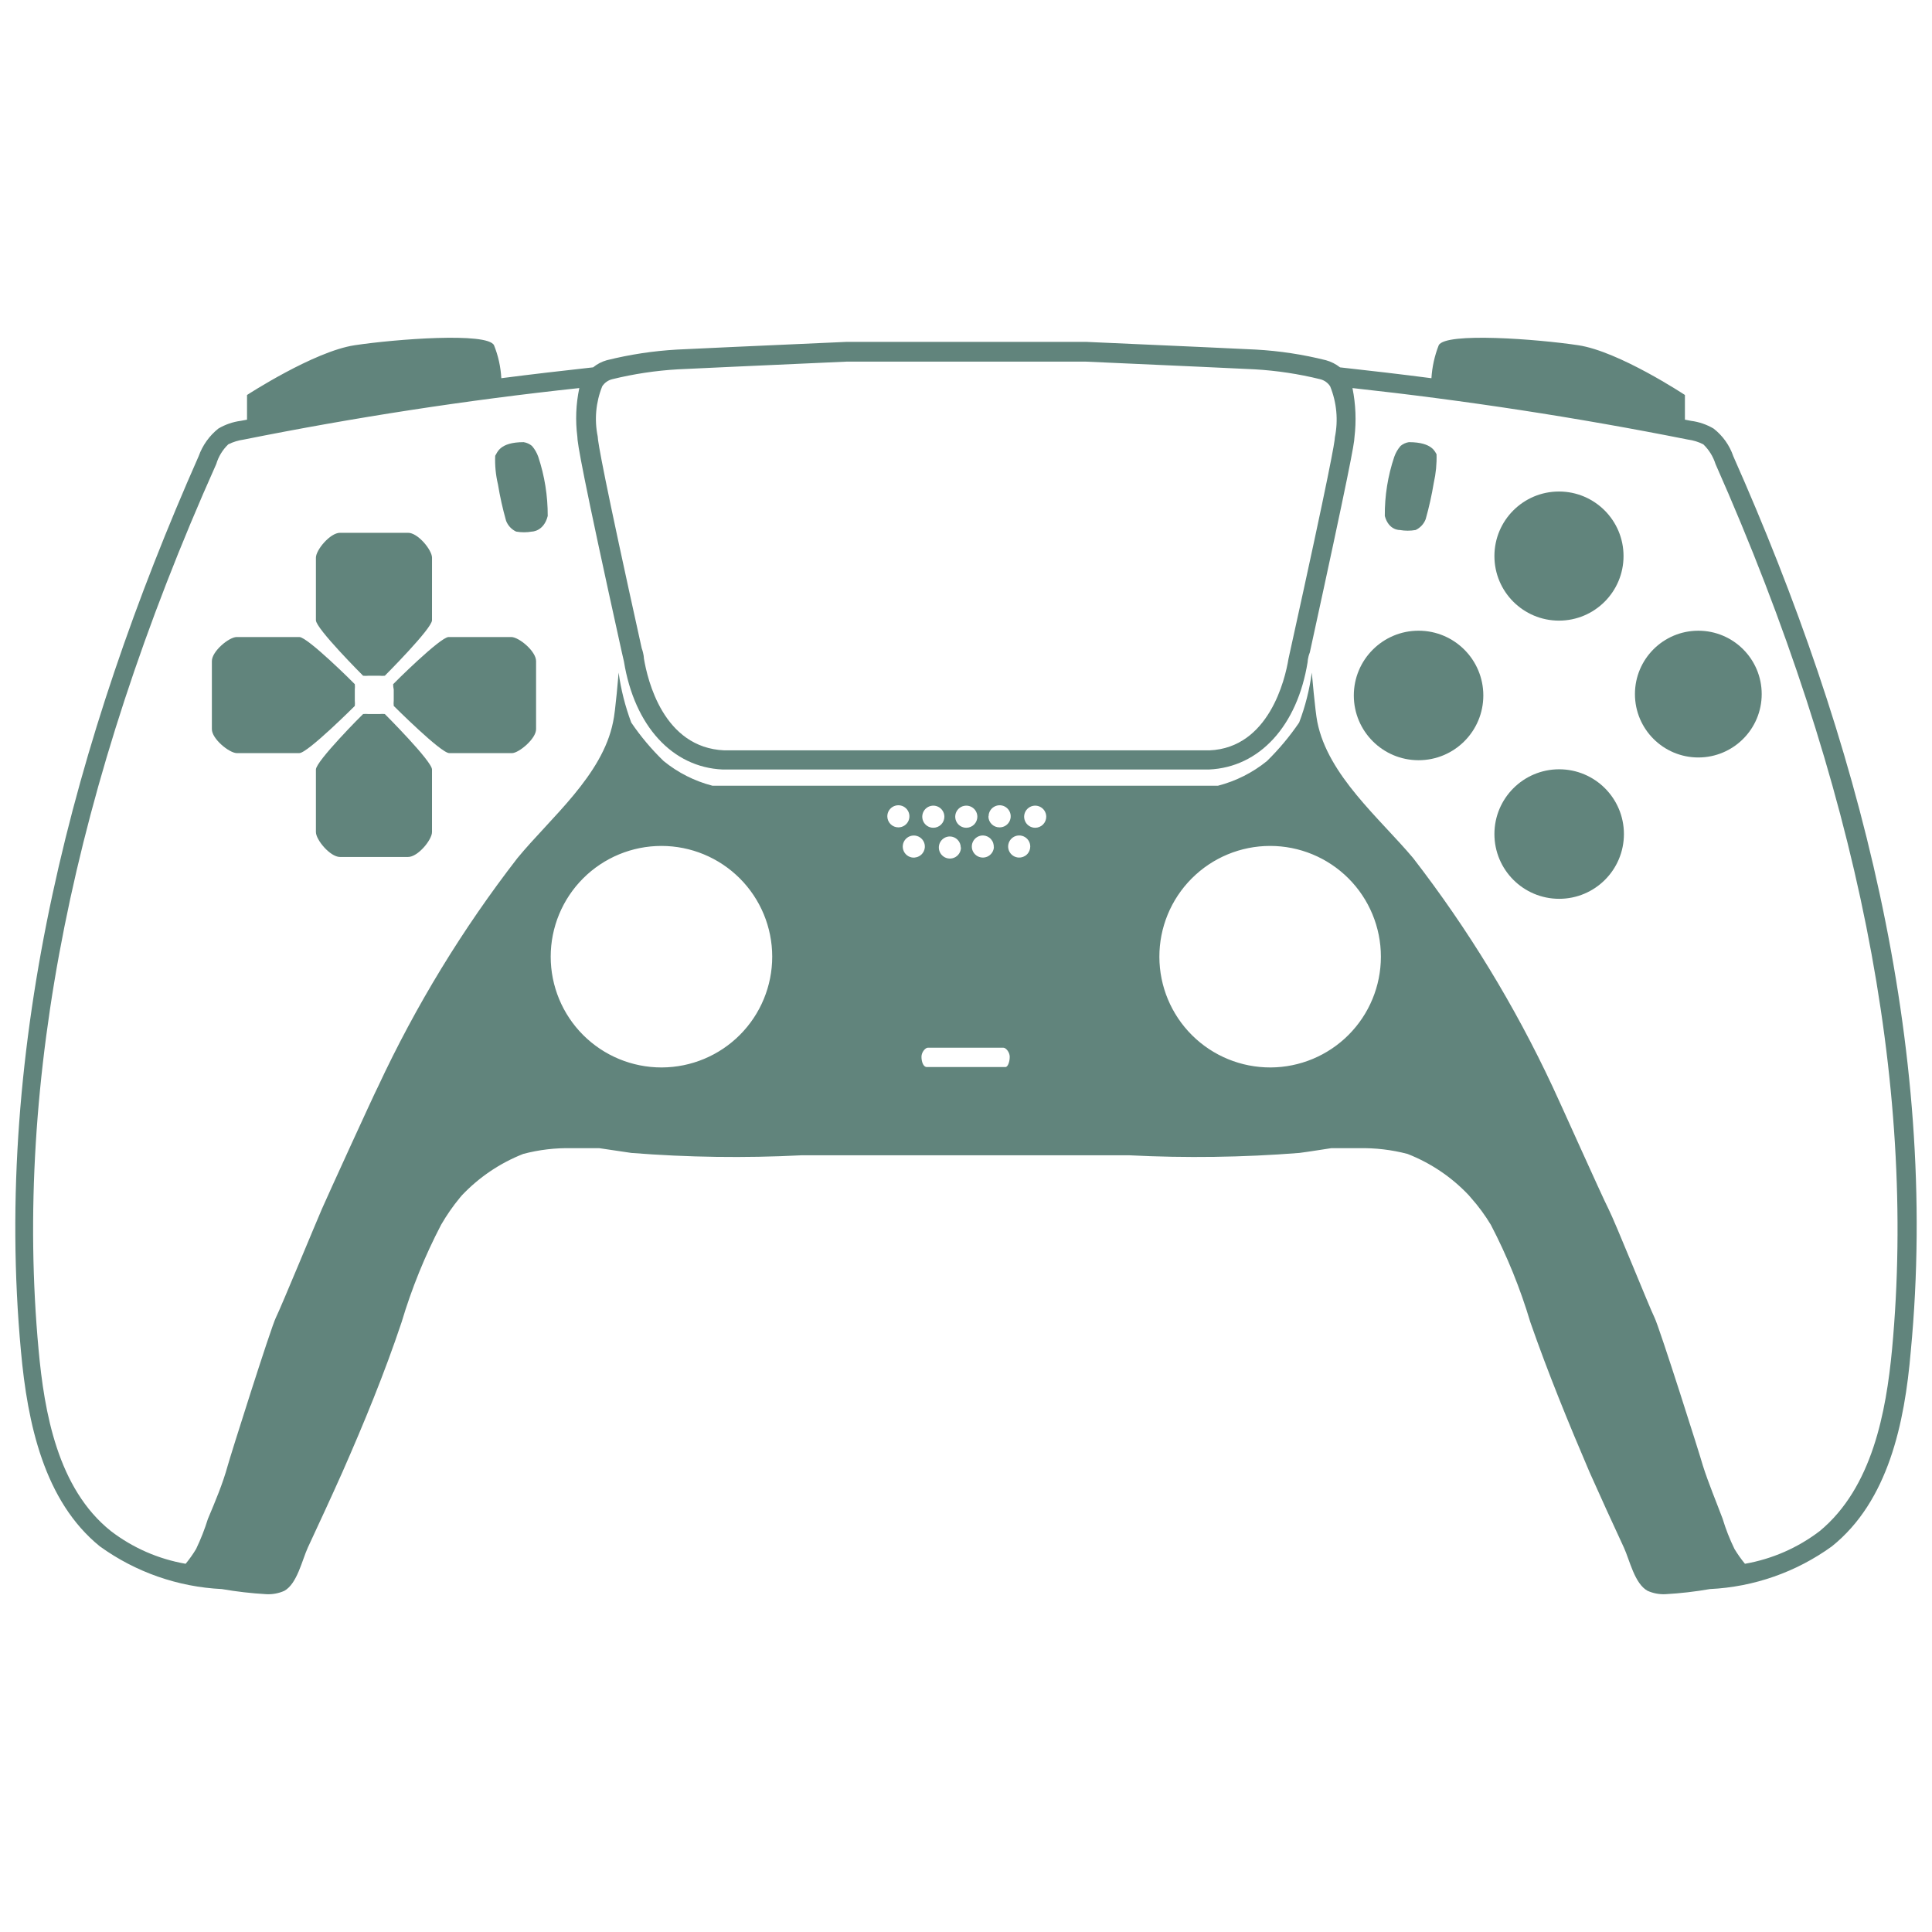
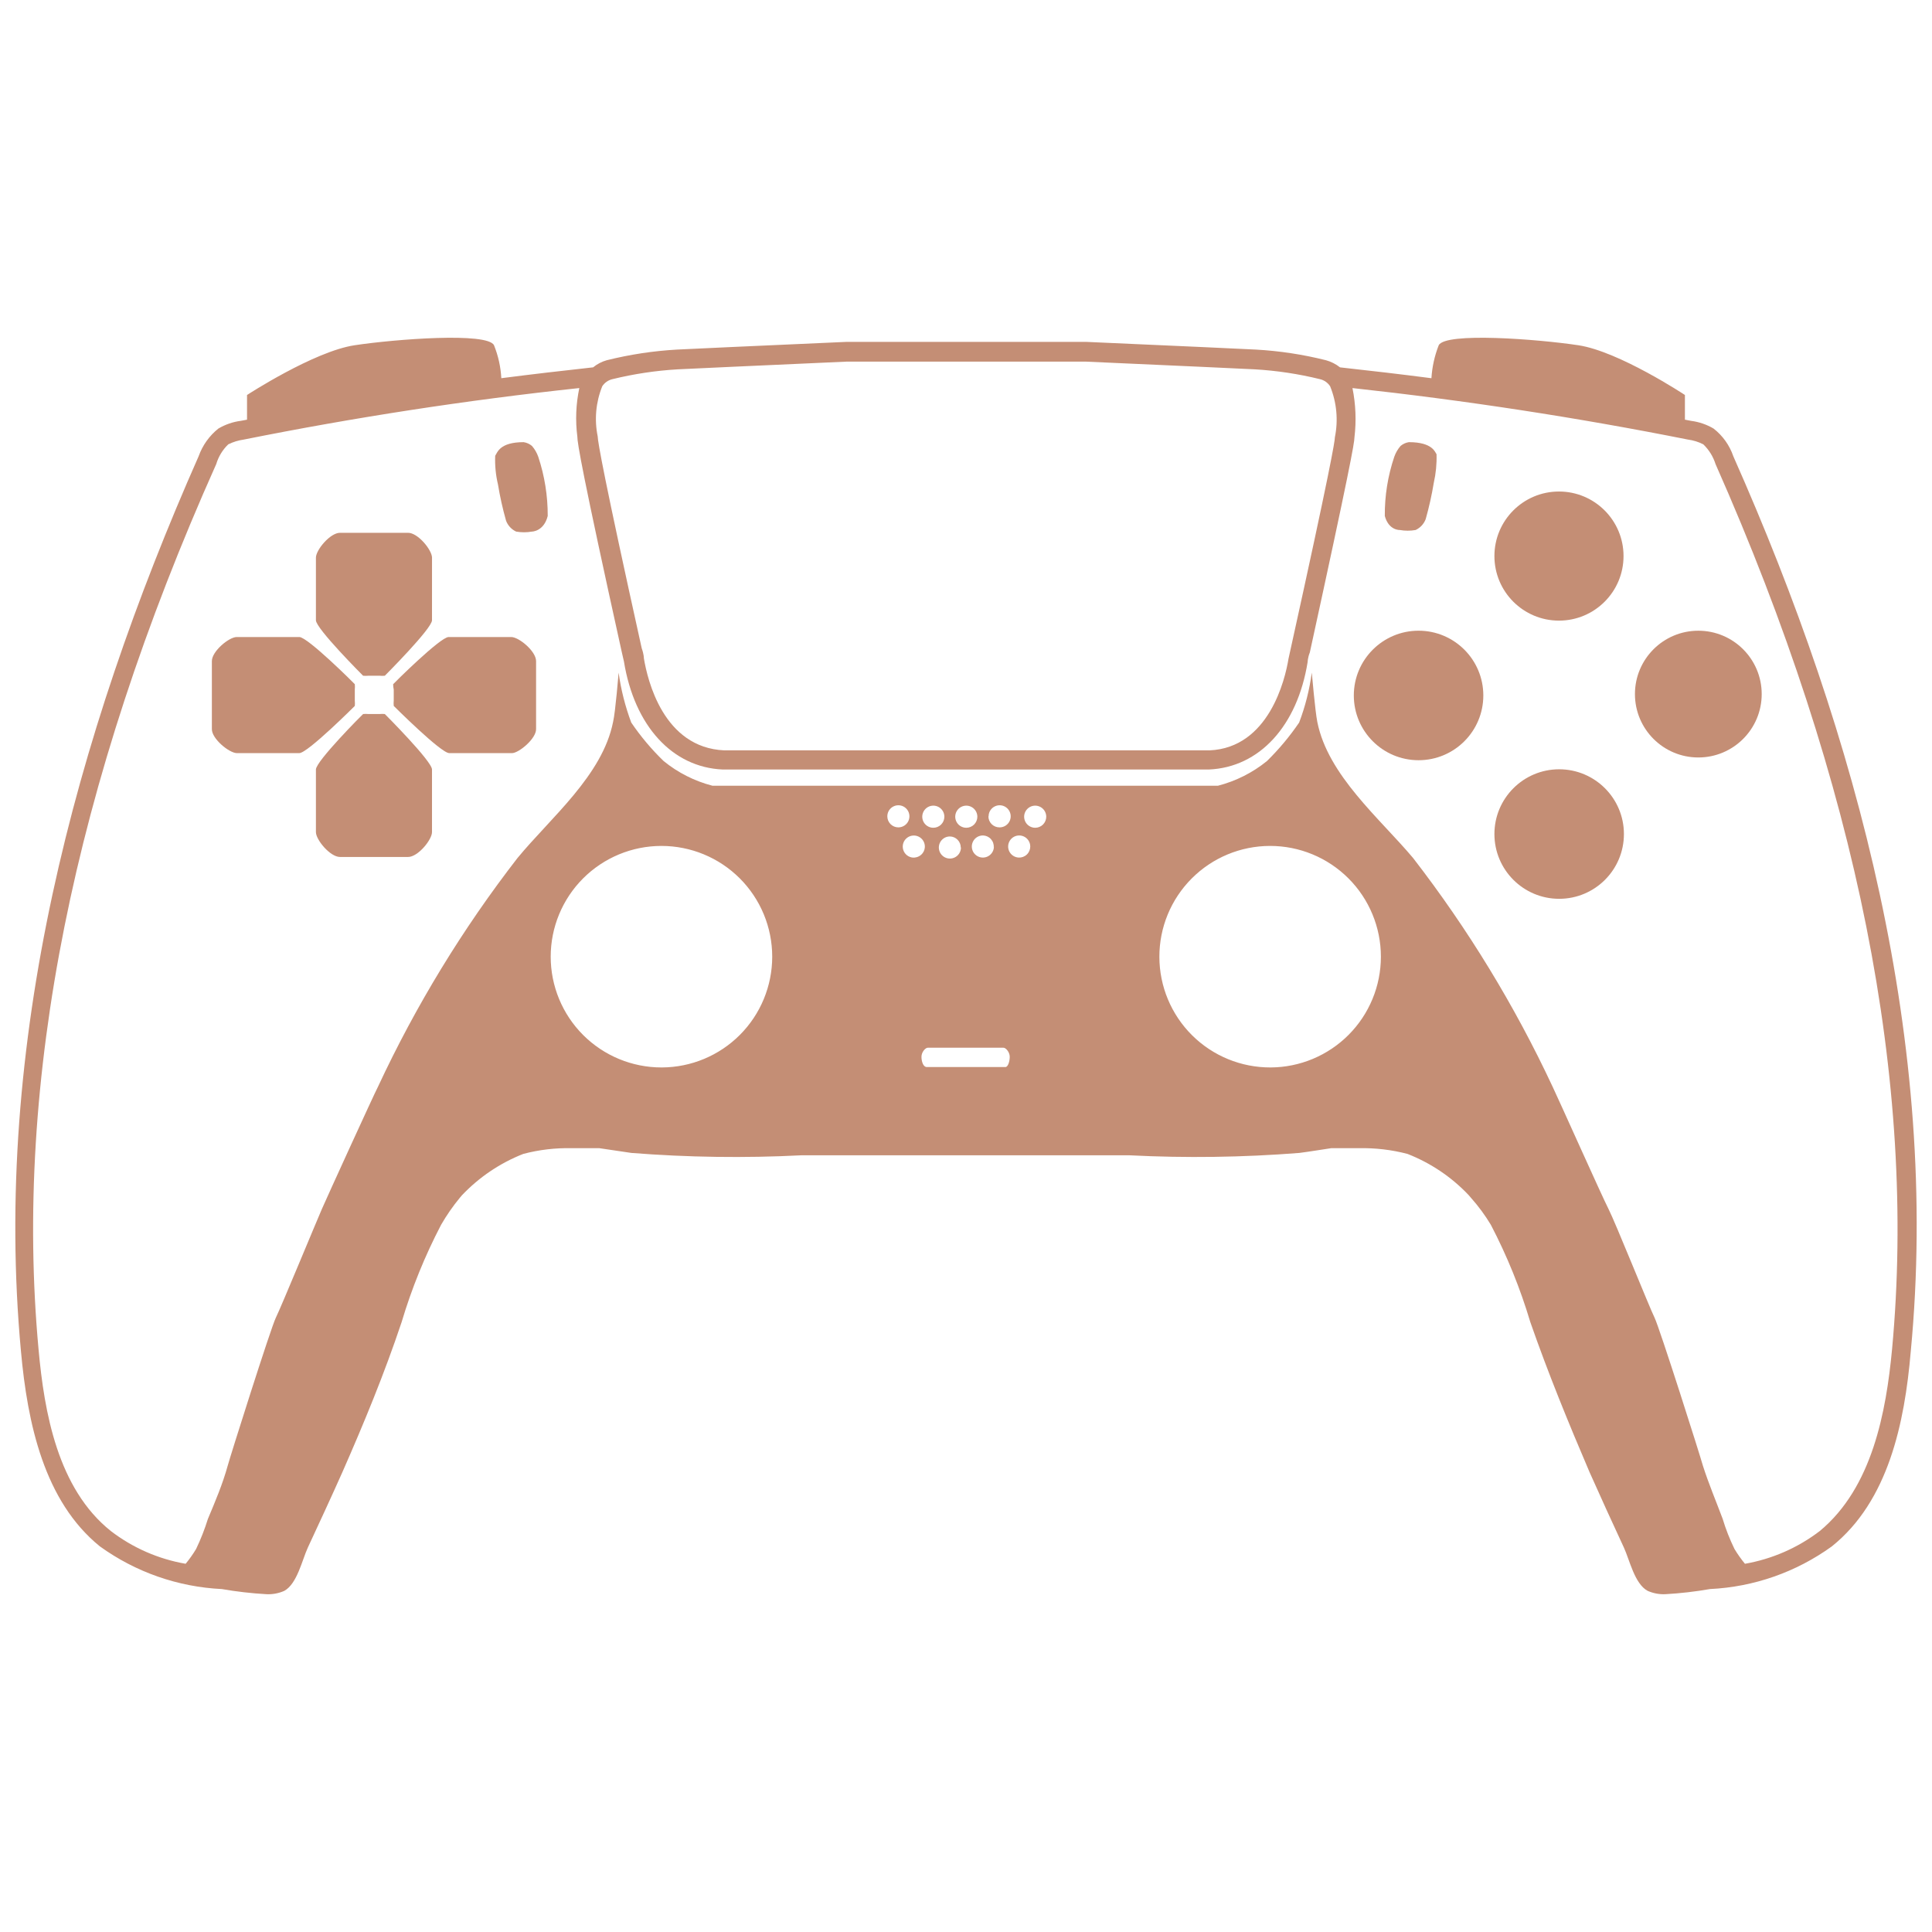
- <svg xmlns="http://www.w3.org/2000/svg" width="548pt" height="548pt" version="1.1" viewBox="0 0 548 548" id="svg242" fill="#61847C">
+ <svg xmlns="http://www.w3.org/2000/svg" width="548pt" height="548pt" version="1.1" viewBox="0 0 548 548" id="svg242" fill="#C48E75">
  <defs id="defs216">
    <symbol id="w" overflow="visible">
      <path d="m 18.766,-1.125 c -0.969,0.5 -1.98,0.875 -3.031,1.125 -1.043,0.258 -2.137,0.391 -3.281,0.391 -3.398,0 -6.09,-0.945 -8.078,-2.844 -1.992,-1.906 -2.984,-4.484 -2.984,-7.734 0,-3.258 0.992,-5.836 2.984,-7.734 1.988,-1.906 4.68,-2.859 8.078,-2.859 1.145,0 2.238,0.133 3.281,0.391 1.051,0.25 2.062,0.625 3.031,1.125 v 4.219 c -0.98,-0.656 -1.945,-1.141 -2.891,-1.453 -0.949,-0.312 -1.949,-0.469 -3,-0.469 -1.875,0 -3.352,0.605 -4.422,1.812 -1.074,1.199 -1.609,2.856 -1.609,4.969 0,2.106 0.535,3.762 1.609,4.969 1.07,1.199 2.547,1.797 4.422,1.797 1.051,0 2.051,-0.148 3,-0.453 0.945,-0.312 1.91,-0.801 2.891,-1.469 z" id="path147" />
    </symbol>
    <symbol id="b" overflow="visible">
      <path d="m 13.734,-11.141 c -0.438,-0.195 -0.871,-0.344 -1.297,-0.438 -0.418,-0.102 -0.84,-0.156 -1.266,-0.156 -1.262,0 -2.231,0.406 -2.906,1.219 -0.68,0.805 -1.016,1.953 -1.016,3.453 v 7.062 H 2.359 v -15.312 h 4.891 v 2.516 c 0.625,-1 1.344,-1.727 2.156,-2.188 0.82,-0.469 1.801,-0.703 2.938,-0.703 0.164,0 0.344,0.012 0.531,0.031 0.195,0.012 0.477,0.039 0.844,0.078 z" id="path150" />
    </symbol>
    <symbol id="a" overflow="visible">
      <path d="m 17.641,-7.703 v 1.406 H 6.188 c 0.125,1.148 0.539,2.008 1.25,2.578 0.707,0.574 1.703,0.859 2.984,0.859 1.031,0 2.082,-0.148 3.156,-0.453 1.082,-0.312 2.191,-0.773 3.328,-1.391 v 3.766 c -1.156,0.438 -2.312,0.766 -3.469,0.984 -1.156,0.227 -2.312,0.344 -3.469,0.344 -2.773,0 -4.93,-0.703 -6.469,-2.109 -1.531,-1.406 -2.297,-3.379 -2.297,-5.922 0,-2.5 0.754,-4.461 2.266,-5.891 1.508,-1.438 3.582,-2.156 6.219,-2.156 2.406,0 4.332,0.73 5.781,2.188 1.445,1.449 2.172,3.383 2.172,5.797 z m -5.031,-1.625 c 0,-0.926 -0.273,-1.672 -0.812,-2.234 -0.543,-0.57 -1.25,-0.859 -2.125,-0.859 -0.949,0 -1.719,0.266 -2.312,0.797 -0.594,0.531 -0.965,1.297 -1.109,2.297 z" id="path153" />
    </symbol>
    <symbol id="f" overflow="visible">
      <path d="m 9.219,-6.891 c -1.023,0 -1.793,0.172 -2.312,0.516 -0.512,0.344 -0.766,0.855 -0.766,1.531 0,0.625 0.207,1.117 0.625,1.469 0.414,0.344 0.988,0.516 1.719,0.516 0.926,0 1.703,-0.328 2.328,-0.984 0.633,-0.664 0.953,-1.492 0.953,-2.484 v -0.562 z m 7.469,-1.844 V 0 h -4.922 v -2.266 c -0.656,0.93 -1.398,1.605 -2.219,2.031 -0.824,0.414 -1.824,0.625 -3,0.625 -1.586,0 -2.871,-0.457 -3.859,-1.375 -0.992,-0.926 -1.484,-2.129 -1.484,-3.609 0,-1.789 0.613,-3.102 1.844,-3.938 1.238,-0.844 3.18,-1.266 5.828,-1.266 h 2.891 v -0.391 c 0,-0.77 -0.309,-1.332 -0.922,-1.688 -0.617,-0.363 -1.57,-0.547 -2.859,-0.547 -1.055,0 -2.031,0.105 -2.938,0.312 -0.898,0.211 -1.73,0.523 -2.5,0.938 v -3.734 c 1.039,-0.25 2.086,-0.441 3.141,-0.578 1.062,-0.133 2.125,-0.203 3.188,-0.203 2.758,0 4.75,0.547 5.969,1.641 1.227,1.086 1.844,2.856 1.844,5.312 z" id="path156" />
    </symbol>
    <symbol id="e" overflow="visible">
      <path d="m 7.703,-19.656 v 4.344 H 12.75 v 3.5 H 7.703 v 6.5 c 0,0.711 0.141,1.188 0.422,1.438 0.281,0.25 0.836,0.375 1.672,0.375 h 2.516 v 3.5 h -4.188 c -1.938,0 -3.312,-0.398 -4.125,-1.203 -0.805,-0.812 -1.203,-2.18 -1.203,-4.109 v -6.5 h -2.422 v -3.5 h 2.422 v -4.344 z" id="path159" />
    </symbol>
    <symbol id="g" overflow="visible">
      <path d="m 12.766,-13.078 v -8.203 h 4.922 V -1e-4 H 12.766 v -2.219 c -0.668,0.906 -1.406,1.57 -2.219,1.984 -0.813,0.414 -1.758,0.625 -2.828,0.625 -1.887,0 -3.434,-0.75 -4.641,-2.25 -1.211,-1.5 -1.812,-3.426 -1.812,-5.781 0,-2.363 0.602,-4.297 1.812,-5.797 1.207,-1.5 2.754,-2.25 4.641,-2.25 1.062,0 2,0.215 2.812,0.641 0.82,0.43 1.566,1.086 2.234,1.969 z m -3.219,9.922 c 1.039,0 1.836,-0.379 2.391,-1.141 0.551,-0.77 0.828,-1.883 0.828,-3.344 0,-1.457 -0.277,-2.566 -0.828,-3.328 -0.555,-0.77 -1.352,-1.156 -2.391,-1.156 -1.043,0 -1.84,0.387 -2.391,1.156 -0.555,0.762 -0.828,1.871 -0.828,3.328 0,1.461 0.273,2.574 0.828,3.344 0.551,0.762 1.348,1.141 2.391,1.141 z" id="path162" />
    </symbol>
    <symbol id="k" overflow="visible">
      <path d="m 10.5,-3.156 c 1.051,0 1.852,-0.379 2.406,-1.141 0.551,-0.77 0.828,-1.883 0.828,-3.344 0,-1.457 -0.277,-2.566 -0.828,-3.328 -0.555,-0.77 -1.355,-1.156 -2.406,-1.156 -1.055,0 -1.859,0.387 -2.422,1.156 -0.555,0.773 -0.828,1.883 -0.828,3.328 0,1.449 0.273,2.559 0.828,3.328 0.562,0.773 1.367,1.156 2.422,1.156 z m -3.25,-9.922 c 0.676,-0.883 1.422,-1.539 2.234,-1.969 0.82,-0.426 1.766,-0.641 2.828,-0.641 1.895,0 3.445,0.75 4.656,2.25 1.207,1.5 1.812,3.434 1.812,5.797 0,2.356 -0.605,4.281 -1.812,5.781 -1.211,1.5 -2.762,2.25 -4.656,2.25 -1.062,0 -2.008,-0.211 -2.828,-0.625 C 8.672,-0.66 7.926,-1.32 7.25,-2.219 V -2e-5 H 2.359 v -21.281 H 7.25 Z" id="path165" />
    </symbol>
    <symbol id="j" overflow="visible">
      <path d="m 0.344,-15.312 h 4.891 l 4.125,10.391 3.5,-10.391 h 4.891 l -6.438,16.766 c -0.648,1.695 -1.402,2.883 -2.266,3.562 -0.867,0.688 -2,1.031 -3.406,1.031 H 2.797 V 2.829 h 1.531 c 0.832,0 1.438,-0.137 1.812,-0.406 C 6.523,2.161 6.82,1.692 7.031,1.016 L 7.172,0.595 Z" id="path168" />
    </symbol>
    <symbol id="i" overflow="visible">
      <path d="m 2.578,-20.406 h 14.203 v 3.969 H 7.828 v 3.797 h 8.422 v 3.984 H 7.828 v 4.672 h 9.25 V 4e-4 h -14.5 z" id="path171" />
    </symbol>
    <symbol id="v" overflow="visible">
      <path d="M 2.359,-21.281 H 7.25 V 0 H 2.359 Z" id="path174" />
    </symbol>
    <symbol id="u" overflow="visible">
      <path d="M 2.359,-15.312 H 7.25 V 0 H 2.359 Z m 0,-5.969 H 7.25 v 4 H 2.359 Z" id="path177" />
    </symbol>
    <symbol id="d" overflow="visible">
      <path d="M 17.75,-9.328 V 0 h -4.922 v -7.141 c 0,-1.32 -0.031,-2.234 -0.094,-2.734 -0.062,-0.5 -0.168,-0.867 -0.312,-1.109 -0.188,-0.312 -0.449,-0.555 -0.781,-0.734 -0.324,-0.176 -0.695,-0.266 -1.109,-0.266 -1.023,0 -1.824,0.398 -2.406,1.188 -0.586,0.781 -0.875,1.871 -0.875,3.266 V -1e-4 H 2.359 v -15.312 H 7.25 v 2.234 c 0.738,-0.883 1.52,-1.539 2.344,-1.969 0.832,-0.426 1.75,-0.641 2.75,-0.641 1.77,0 3.113,0.547 4.031,1.641 0.914,1.086 1.375,2.656 1.375,4.719 z" id="path180" />
    </symbol>
    <symbol id="t" overflow="visible">
      <path d="m 10.75,-12.516 c 0.82,0 1.445,-0.18 1.875,-0.547 0.438,-0.363 0.656,-0.898 0.656,-1.609 0,-0.695 -0.219,-1.227 -0.656,-1.594 -0.43,-0.375 -1.055,-0.562 -1.875,-0.562 H 7.828 v 4.312 z m 0.172,8.938 c 1.062,0 1.859,-0.223 2.391,-0.672 0.531,-0.445 0.797,-1.125 0.797,-2.031 0,-0.883 -0.266,-1.547 -0.797,-1.984 -0.523,-0.438 -1.32,-0.656 -2.391,-0.656 h -3.094 v 5.344 z m 4.891,-7.344 c 1.133,0.324 2.008,0.93 2.625,1.812 0.625,0.887 0.938,1.969 0.938,3.25 0,1.969 -0.668,3.438 -2,4.406 -1.336,0.969 -3.356,1.453 -6.062,1.453 h -8.734 v -20.406 h 7.891 c 2.832,0 4.883,0.43 6.156,1.281 1.281,0.855 1.922,2.227 1.922,4.109 0,1 -0.234,1.852 -0.703,2.547 -0.469,0.688 -1.148,1.203 -2.031,1.547 z" id="path183" />
    </symbol>
    <symbol id="s" overflow="visible">
      <path d="m 14.312,-14.828 v 3.719 c -1.043,-0.438 -2.055,-0.766 -3.031,-0.984 -0.98,-0.219 -1.902,-0.328 -2.766,-0.328 -0.93,0 -1.621,0.117 -2.078,0.344 -0.449,0.23 -0.672,0.59 -0.672,1.078 0,0.387 0.172,0.684 0.516,0.891 0.344,0.211 0.957,0.367 1.844,0.469 l 0.859,0.125 c 2.508,0.324 4.195,0.852 5.062,1.578 0.863,0.73 1.297,1.871 1.297,3.422 0,1.637 -0.605,2.867 -1.812,3.688 -1.199,0.812 -2.992,1.219 -5.375,1.219 -1.023,0 -2.074,-0.078 -3.156,-0.234 -1.074,-0.156 -2.18,-0.395 -3.312,-0.719 v -3.719 c 0.969,0.48 1.961,0.84 2.984,1.078 1.031,0.23 2.078,0.344 3.141,0.344 0.957,0 1.676,-0.129 2.156,-0.391 0.477,-0.27 0.719,-0.664 0.719,-1.188 0,-0.438 -0.168,-0.758 -0.5,-0.969 -0.336,-0.219 -0.996,-0.383 -1.984,-0.5 L 7.343,-6.016 c -2.18,-0.27 -3.703,-0.773 -4.578,-1.516 -0.875,-0.738 -1.312,-1.859 -1.312,-3.359 0,-1.625 0.551,-2.828 1.656,-3.609 1.113,-0.789 2.82,-1.188 5.125,-1.188 0.895,0 1.836,0.074 2.828,0.219 1,0.137 2.082,0.352 3.25,0.641 z" id="path186" />
    </symbol>
    <symbol id="c" overflow="visible">
      <path d="m 9.641,-12.188 c -1.086,0 -1.914,0.391 -2.484,1.172 -0.574,0.781 -0.859,1.906 -0.859,3.375 0,1.469 0.285,2.594 0.859,3.375 0.57,0.773 1.398,1.156 2.484,1.156 1.062,0 1.875,-0.383 2.438,-1.156 0.57,-0.781 0.859,-1.906 0.859,-3.375 0,-1.469 -0.289,-2.594 -0.859,-3.375 -0.562,-0.781 -1.375,-1.172 -2.438,-1.172 z m 0,-3.5 c 2.633,0 4.691,0.715 6.172,2.141 1.477,1.418 2.219,3.387 2.219,5.906 0,2.512 -0.742,4.481 -2.219,5.906 C 14.332,-0.317 12.273,0.39 9.641,0.39 6.992,0.39 4.926,-0.317 3.438,-1.735 1.945,-3.161 1.203,-5.13 1.203,-7.641 c 0,-2.519 0.742,-4.488 2.234,-5.906 1.488,-1.426 3.555,-2.141 6.203,-2.141 z" id="path189" />
    </symbol>
    <symbol id="h" overflow="visible">
      <path d="m 2.188,-5.969 v -9.344 h 4.922 v 1.531 c 0,0.836 -0.008,1.875 -0.016,3.125 -0.012,1.25 -0.016,2.086 -0.016,2.5 0,1.242 0.031,2.133 0.094,2.672 0.07,0.543 0.18,0.934 0.328,1.172 0.207,0.324 0.473,0.574 0.797,0.75 0.32,0.168 0.691,0.25 1.109,0.25 1.02,0 1.82,-0.391 2.406,-1.172 0.582,-0.781 0.875,-1.867 0.875,-3.266 v -7.562 h 4.891 V -6e-4 H 12.688 V -2.219 C 11.945,-1.321 11.164,-0.661 10.344,-0.235 9.519,0.179 8.609,0.39 7.609,0.39 5.848,0.39 4.504,-0.149 3.578,-1.235 2.648,-2.317 2.188,-3.895 2.188,-5.969 Z" id="path192" />
    </symbol>
    <symbol id="r" overflow="visible">
      <path d="m 12.422,-21.281 v 3.219 H 9.719 c -0.688,0 -1.172,0.125 -1.453,0.375 -0.273,0.25 -0.406,0.688 -0.406,1.312 v 1.062 h 4.188 v 3.5 H 7.86 V -2e-4 h -4.891 v -11.812 h -2.438 v -3.5 h 2.438 v -1.062 c 0,-1.664 0.461,-2.898 1.391,-3.703 0.926,-0.801 2.367,-1.203 4.328,-1.203 z" id="path195" />
    </symbol>
    <symbol id="q" overflow="visible">
      <path d="m 16.547,-12.766 c 0.613,-0.945 1.348,-1.672 2.203,-2.172 0.852,-0.5 1.789,-0.75 2.812,-0.75 1.758,0 3.098,0.547 4.016,1.641 0.926,1.086 1.391,2.656 1.391,4.719 V -4e-4 h -4.922 v -7.984 -0.359 c 0.008,-0.133 0.016,-0.32 0.016,-0.562 0,-1.082 -0.164,-1.863 -0.484,-2.344 -0.312,-0.488 -0.824,-0.734 -1.531,-0.734 -0.93,0 -1.648,0.387 -2.156,1.156 -0.512,0.762 -0.773,1.867 -0.781,3.312 v 7.516 h -4.922 v -7.984 c 0,-1.695 -0.148,-2.785 -0.438,-3.266 -0.293,-0.488 -0.812,-0.734 -1.562,-0.734 -0.938,0 -1.664,0.387 -2.172,1.156 -0.512,0.762 -0.766,1.859 -0.766,3.297 v 7.531 h -4.922 v -15.312 h 4.922 v 2.234 c 0.602,-0.863 1.289,-1.516 2.062,-1.953 0.781,-0.438 1.641,-0.656 2.578,-0.656 1.062,0 2,0.258 2.812,0.766 0.812,0.512 1.426,1.23 1.844,2.156 z" id="path198" />
    </symbol>
    <symbol id="p" overflow="visible">
      <path d="M 17.75,-9.328 V 0 h -4.922 v -7.109 c 0,-1.344 -0.031,-2.266 -0.094,-2.766 -0.062,-0.5 -0.168,-0.867 -0.312,-1.109 -0.188,-0.312 -0.449,-0.555 -0.781,-0.734 -0.324,-0.176 -0.695,-0.266 -1.109,-0.266 -1.023,0 -1.824,0.398 -2.406,1.188 -0.586,0.781 -0.875,1.871 -0.875,3.266 V -1e-4 H 2.359 v -21.281 H 7.25 v 8.203 c 0.738,-0.883 1.52,-1.539 2.344,-1.969 0.832,-0.426 1.75,-0.641 2.75,-0.641 1.77,0 3.113,0.547 4.031,1.641 0.914,1.086 1.375,2.656 1.375,4.719 z" id="path201" />
    </symbol>
    <symbol id="o" overflow="visible">
      <path d="m 2.578,-20.406 h 5.875 l 7.422,14 v -14 h 4.984 V 0 h -5.875 L 7.562,-14 V 0 H 2.578 Z" id="path204" />
    </symbol>
    <symbol id="n" overflow="visible">
      <path d="m 2.578,-20.406 h 8.734 c 2.594,0 4.582,0.578 5.969,1.734 1.395,1.148 2.094,2.789 2.094,4.922 0,2.137 -0.699,3.781 -2.094,4.938 -1.387,1.156 -3.375,1.734 -5.969,1.734 H 7.828 V 3e-4 h -5.25 z m 5.25,3.812 v 5.703 H 10.75 c 1.02,0 1.805,-0.25 2.359,-0.75 0.562,-0.5 0.844,-1.203 0.844,-2.109 0,-0.914 -0.281,-1.617 -0.844,-2.109 -0.555,-0.488 -1.34,-0.734 -2.359,-0.734 z" id="path207" />
    </symbol>
    <symbol id="m" overflow="visible">
      <path d="M 2.359,-15.312 H 7.25 v 15.031 c 0,2.051 -0.496,3.617 -1.484,4.703 -0.98,1.082 -2.406,1.625 -4.281,1.625 H -0.938 V 2.828 h 0.859 c 0.926,0 1.562,-0.211 1.906,-0.625 0.352,-0.418 0.531,-1.246 0.531,-2.484 z m 0,-5.969 H 7.25 v 4 H 2.359 Z" id="path210" />
    </symbol>
    <symbol id="l" overflow="visible">
      <path d="m 14.719,-14.828 v 3.984 c -0.656,-0.457 -1.324,-0.797 -2,-1.016 -0.668,-0.219 -1.359,-0.328 -2.078,-0.328 -1.367,0 -2.434,0.402 -3.203,1.203 -0.762,0.793 -1.141,1.906 -1.141,3.344 0,1.43 0.379,2.543 1.141,3.344 0.77,0.793 1.836,1.188 3.203,1.188 0.758,0 1.484,-0.109 2.172,-0.328 0.688,-0.227 1.32,-0.566 1.906,-1.016 v 4 c -0.762,0.281 -1.539,0.488 -2.328,0.625 -0.781,0.145 -1.574,0.219 -2.375,0.219 -2.762,0 -4.922,-0.707 -6.484,-2.125 -1.555,-1.414 -2.328,-3.383 -2.328,-5.906 0,-2.531 0.773,-4.504 2.328,-5.922 1.562,-1.414 3.723,-2.125 6.484,-2.125 0.801,0 1.594,0.074 2.375,0.219 0.781,0.137 1.555,0.352 2.328,0.641 z" id="path213" />
    </symbol>
  </defs>
  <g id="g240" transform="translate(-75.92424,-6.015258)">
    <path d="m 567.56,135.41 c -1.059,-3.102 -3.008,-5.828 -5.598,-7.84 -1.961,-1.152 -4.133,-1.895 -6.387,-2.184 l -1.734,-0.336 v -7 c 0,0 -18.703,-12.375 -30.238,-14.109 -11.535,-1.734 -37.688,-3.754 -39.594,0 -1.172,2.988 -1.871,6.144 -2.07,9.352 -8.625,-1.121 -17.305,-2.129 -25.93,-3.078 v -0.004 c -1.176,-0.93 -2.527,-1.617 -3.977,-2.016 -6.516,-1.637 -13.172,-2.648 -19.879,-3.023 l -15.512,-0.727 -32.594,-1.457 h -68.039 l -32.535,1.457 -15.512,0.727 c -6.727,0.379 -13.402,1.391 -19.938,3.023 -1.414,0.395 -2.731,1.082 -3.863,2.016 -8.68,0.953 -17.359,1.961 -26.039,3.078 v 0.004 c -0.176,-3.211 -0.875,-6.371 -2.074,-9.352 -1.848,-3.754 -28,-1.734 -39.535,0 -11.535,1.734 -30.52,14.113 -30.52,14.113 v 7 l -1.793,0.336 v -0.004 c -2.234,0.297 -4.387,1.039 -6.328,2.184 -2.562,2.039 -4.5,4.758 -5.598,7.84 -35.281,79.746 -58.465,166.99 -50.402,253.91 1.848,20.383 6.551,42.504 22.398,55.328 h 0.004 c 10.102,7.289 22.105,11.492 34.551,12.094 4.188,0.727 8.414,1.211 12.656,1.457 1.75,0.086 3.496,-0.238 5.094,-0.953 3.641,-2.016 5.039,-8.734 6.664,-12.266 3.305,-7.113 6.609,-14.223 9.801,-21.391 6.16,-14 11.93,-28 16.801,-42.559 2.844,-9.539 6.594,-18.785 11.199,-27.609 1.555,-2.699 3.332,-5.269 5.32,-7.672 l 0.617,-0.727 c 4.863,-5.121 10.785,-9.117 17.359,-11.703 4.492,-1.188 9.129,-1.734 13.777,-1.625 h 7.84 l 9.07,1.344 c 16.023,1.262 32.109,1.488 48.16,0.672 h 93.129 c 16.051,0.812 32.137,0.59 48.16,-0.672 3.023,-0.391 5.992,-0.895 9.016,-1.344 h 7.84 c 4.664,-0.105 9.32,0.441 13.832,1.625 6.578,2.574 12.508,6.57 17.359,11.703 l 0.672,0.785 c 2.098,2.359 3.973,4.91 5.602,7.613 4.606,8.824 8.355,18.07 11.199,27.609 5.039,14.449 10.809,28.559 16.801,42.559 3.191,7.168 6.441,14.281 9.742,21.391 1.625,3.527 3.023,10.246 6.719,12.266 h 0.004 c 1.582,0.703 3.309,1.031 5.039,0.953 4.242,-0.238 8.469,-0.723 12.656,-1.457 12.445,-0.594 24.449,-4.797 34.551,-12.094 16.016,-12.824 20.664,-34.945 22.398,-55.328 8.289,-86.914 -14.949,-174.16 -50.344,-253.91 z M 246.74,115.59 c 0.66,-1.016 1.684,-1.738 2.859,-2.019 6.098,-1.496 12.32,-2.434 18.59,-2.797 l 15.566,-0.727 32.258,-1.457 h 67.93 l 32.367,1.457 15.512,0.727 c 6.25,0.363 12.457,1.301 18.535,2.797 1.176,0.281 2.199,1.004 2.856,2.019 1.859,4.578 2.328,9.602 1.344,14.445 0,1.121 -1.344,9.297 -12.543,60.031 l -0.617,2.801 c -0.953,5.938 -5.602,25.258 -22.398,25.984 h -137.59 c -17.359,-0.727 -21.84,-20.047 -22.848,-26.098 0,0 0,-1.176 -0.617,-2.856 -10.809,-48.832 -12.434,-58.465 -12.488,-60.09 l 0.004,0.004 c -0.98,-4.766 -0.535,-9.715 1.285,-14.223 z m 16.801,193.2 c -8.332,0 -16.32,-3.312 -22.215,-9.203 -5.891,-5.891 -9.199,-13.883 -9.199,-22.215 0,-8.332 3.309,-16.32 9.199,-22.215 5.894,-5.891 13.883,-9.199 22.215,-9.199 8.332,0 16.324,3.309 22.215,9.199 5.891,5.894 9.203,13.883 9.203,22.215 0,8.312 -3.297,16.289 -9.164,22.176 -5.867,5.887 -13.828,9.211 -22.141,9.242 z m 64.066,-71.234 c 0,-1.266 0.762,-2.41 1.934,-2.894 1.172,-0.488 2.519,-0.219 3.418,0.68 0.898,0.895 1.164,2.246 0.68,3.418 -0.484,1.172 -1.629,1.934 -2.898,1.934 -0.832,0 -1.629,-0.328 -2.215,-0.918 -0.59,-0.59 -0.918,-1.387 -0.918,-2.219 z m 7.84,11.703 v 0.004 c -1.316,0.137 -2.578,-0.566 -3.152,-1.758 -0.574,-1.191 -0.34,-2.613 0.586,-3.559 0.926,-0.945 2.344,-1.207 3.547,-0.656 1.203,0.551 1.93,1.797 1.816,3.113 -0.141,1.602 -1.473,2.836 -3.078,2.859 z m 22.398,-3.137 v 0.004 c 0,1.273 -0.77,2.418 -1.949,2.902 -1.18,0.48 -2.531,0.203 -3.426,-0.707 -0.891,-0.906 -1.145,-2.266 -0.641,-3.438 0.504,-1.168 1.664,-1.918 2.938,-1.895 0.859,0.027 1.676,0.41 2.246,1.055 0.574,0.648 0.855,1.5 0.777,2.359 z m -1.512,-8.566 c 0,-1.266 0.766,-2.41 1.938,-2.894 1.172,-0.488 2.519,-0.219 3.414,0.68 0.898,0.895 1.168,2.246 0.68,3.418 -0.484,1.172 -1.629,1.934 -2.894,1.934 -0.844,0.016 -1.656,-0.309 -2.254,-0.898 -0.602,-0.59 -0.938,-1.395 -0.938,-2.238 z m -6.328,3.25 c -1.27,0 -2.41,-0.766 -2.898,-1.938 -0.484,-1.172 -0.215,-2.519 0.68,-3.418 0.898,-0.895 2.246,-1.164 3.418,-0.68 1.172,0.488 1.938,1.629 1.938,2.898 0,0.832 -0.332,1.629 -0.918,2.219 -0.59,0.586 -1.387,0.918 -2.219,0.918 z m -1.512,5.602 v -0.004 c 0,1.27 -0.766,2.414 -1.938,2.898 -1.172,0.484 -2.519,0.219 -3.418,-0.68 -0.895,-0.898 -1.164,-2.246 -0.68,-3.418 0.488,-1.172 1.629,-1.934 2.898,-1.934 1.711,0.027 3.082,1.426 3.082,3.133 z m -7.84,-5.602 c -1.27,0 -2.414,-0.766 -2.898,-1.938 -0.484,-1.172 -0.215,-2.519 0.68,-3.418 0.898,-0.895 2.246,-1.164 3.418,-0.68 1.172,0.488 1.938,1.629 1.938,2.898 0,0.84 -0.34,1.648 -0.938,2.238 -0.602,0.59 -1.414,0.914 -2.254,0.898 z m 20.551,67.871 h -11.199 -11.199 c -1.008,0 -1.512,-1.566 -1.512,-2.91 0,-1.344 1.121,-2.574 1.793,-2.574 h 21.449 c 0.727,0 1.793,1.289 1.793,2.574 -0.004,1.285 -0.453,2.742 -1.125,2.91 z m 3.809,-59.414 c -1.27,0 -2.41,-0.766 -2.898,-1.938 -0.484,-1.172 -0.215,-2.519 0.68,-3.418 0.898,-0.898 2.246,-1.164 3.418,-0.68 1.172,0.484 1.938,1.629 1.938,2.898 0,0.859 -0.352,1.684 -0.977,2.277 -0.625,0.594 -1.469,0.902 -2.328,0.859 z m 4.535,-8.457 c -1.266,0 -2.41,-0.766 -2.894,-1.938 -0.488,-1.172 -0.219,-2.519 0.68,-3.418 0.895,-0.895 2.242,-1.164 3.414,-0.68 1.172,0.488 1.938,1.629 1.938,2.898 0,0.832 -0.332,1.629 -0.918,2.219 -0.59,0.586 -1.387,0.918 -2.219,0.918 z m 66.754,67.984 c -8.34,0.027 -16.348,-3.258 -22.262,-9.137 -5.914,-5.879 -9.246,-13.867 -9.266,-22.207 -0.019,-8.336 3.273,-16.34 9.16,-22.246 5.887,-5.91 13.879,-9.234 22.219,-9.242 8.336,-0.012 16.336,3.293 22.238,9.188 5.898,5.891 9.215,13.891 9.215,22.227 0,8.312 -3.297,16.289 -9.164,22.176 -5.867,5.887 -13.828,9.211 -22.141,9.242 z m 176.29,79.969 c -1.68,17.695 -5.602,39.199 -20.496,51.52 -6.227,4.758 -13.508,7.945 -21.227,9.293 -1.09,-1.324 -2.082,-2.727 -2.969,-4.199 -1.348,-2.758 -2.473,-5.625 -3.359,-8.566 -1.848,-4.93 -3.977,-9.969 -5.602,-15.062 -0.617,-2.352 -12.32,-39.199 -13.719,-42 -1.398,-2.801 -11.199,-27.215 -13.047,-30.801 -1.848,-3.586 -14.785,-32.535 -15.848,-34.664 -10.762,-23.031 -24.039,-44.797 -39.594,-64.906 -9.406,-11.199 -24.137,-23.406 -27.16,-38.586 -0.617,-3.078 -1.566,-14 -1.566,-14 v 0.004 c -0.645,4.844 -1.848,9.598 -3.586,14.168 -2.676,3.93 -5.734,7.586 -9.125,10.918 -4.074,3.305 -8.812,5.691 -13.891,7 h -71.68 -71.734 c -5.062,-1.309 -9.781,-3.695 -13.832,-7 -3.43,-3.312 -6.508,-6.973 -9.184,-10.918 -1.711,-4.578 -2.914,-9.328 -3.586,-14.168 0,0 -0.895,11.199 -1.566,14 -3.023,15.176 -17.695,27.16 -27.105,38.586 v -0.004 c -15.57,20.094 -28.852,41.863 -39.59,64.906 -1.121,2.129 -14.336,31.078 -15.902,34.664 -1.566,3.586 -11.648,28 -13.047,30.801 -1.399,2.801 -13.047,39.648 -13.664,42 -1.398,5.098 -3.527,10.137 -5.602,15.062 h -0.004 c -0.91,2.934 -2.031,5.797 -3.359,8.566 -0.883,1.473 -1.875,2.875 -2.969,4.199 -7.723,-1.336 -15.004,-4.523 -21.223,-9.293 -15.062,-12.039 -18.871,-33.602 -20.496,-51.52 -7,-75.824 9.801,-160.33 50.398,-251.11 h 0.004 c 0.629,-2.133 1.809,-4.062 3.414,-5.602 1.375,-0.676 2.852,-1.133 4.367,-1.344 31.305,-6.273 63.223,-11.199 95.199,-14.617 v 0.004 c -0.957,4.527 -1.148,9.184 -0.559,13.773 0,1.734 1.289,9.91 12.602,61.098 0.391,1.625 0.617,2.633 0.617,2.688 2.969,18.258 13.719,30.016 28,30.633 h 137.93 c 14.336,-0.617 25.09,-12.375 28,-30.52 0,0 0,-1.121 0.617,-2.688 11.199,-51.297 12.656,-59.473 12.656,-60.984 0.559,-4.668 0.371,-9.395 -0.562,-14 31.863,3.473 63.727,8.344 95.199,14.617 v -0.004 c 1.504,0.203 2.961,0.656 4.312,1.344 1.609,1.547 2.801,3.473 3.473,5.602 40.207,90.777 57.121,175.28 50.066,251.11 z" id="path218" />
    <path d="m 496.66,203.28 c 0,10.145 -8.223,18.367 -18.367,18.367 -10.144,0 -18.367,-8.223 -18.367,-18.367 0,-10.144 8.223,-18.371 18.367,-18.371 10.144,0 18.367,8.227 18.367,18.371" id="path220" />
    <path d="m 536.43,163.74 c 0,10.117 -8.199,18.312 -18.312,18.312 -10.113,0 -18.312,-8.195 -18.312,-18.312 0,-10.113 8.199,-18.309 18.312,-18.309 10.113,0 18.312,8.195 18.312,18.309" id="path222" />
    <path d="m 575.62,202.89 c 0,9.93 -8.051,17.977 -17.977,17.977 -9.93,0 -17.977,-8.047 -17.977,-17.977 0,-9.926 8.047,-17.977 17.977,-17.977 9.926,0 17.977,8.051 17.977,17.977" id="path224" />
    <path d="m 536.54,242.59 c 0,10.145 -8.223,18.367 -18.367,18.367 -10.144,0 -18.367,-8.223 -18.367,-18.367 0,-10.144 8.223,-18.371 18.367,-18.371 10.144,0 18.367,8.227 18.367,18.371" id="path226" />
    <path d="m 475.55,131.43 c -0.863,0.133 -1.68,0.5 -2.352,1.062 -0.789,0.902 -1.398,1.949 -1.793,3.078 -1.828,5.41 -2.738,11.09 -2.688,16.801 1.121,4.144 4.258,3.977 4.258,3.977 1.48,0.262 2.996,0.262 4.481,0 1.316,-0.617 2.34,-1.723 2.856,-3.078 0.957,-3.391 1.723,-6.832 2.297,-10.305 0.602,-2.664 0.867,-5.391 0.781,-8.121 -0.391,-0.449 -1.008,-3.414 -7.84,-3.414 z" id="path228" />
    <path d="m 224.45,131.43 c 0.863,0.133 1.68,0.5 2.352,1.062 0.789,0.902 1.398,1.949 1.793,3.078 1.805,5.418 2.711,11.094 2.688,16.801 -1.121,4.426 -4.481,4.426 -4.481,4.426 -1.484,0.262 -3,0.262 -4.481,0 -1.316,-0.617 -2.34,-1.723 -2.856,-3.082 -0.957,-3.387 -1.727,-6.828 -2.297,-10.305 -0.633,-2.656 -0.895,-5.387 -0.785,-8.117 0.617,-0.898 1.234,-3.863 8.066,-3.863 z" id="path230" />
    <path d="m 191.63,157.14 h -9.633 -9.633 c -2.801,0 -6.832,4.871 -6.832,7.055 v 17.754 c 0,2.352 13.215,15.566 13.383,15.734 h 0.004 c 0.5,0.051 1.008,0.051 1.512,0 h 3.137 -0.004 c 0.504,0.051 1.012,0.051 1.512,0 0,0 13.383,-13.383 13.383,-15.734 l 0.004,-17.754 c 0,-2.184 -4.031,-7.113 -6.832,-7.055 z" id="path232" />
    <path d="m 191.63,249.09 h -19.266 c -2.801,0 -6.832,-4.871 -6.832,-7.055 v -17.754 c 0,-2.352 13.215,-15.625 13.383,-15.734 l 0.004,-0.004 c 0.5,-0.047 1.008,-0.047 1.512,0 h 3.137 -0.004 c 0.504,-0.047 1.012,-0.047 1.512,0 0,0 13.383,13.383 13.383,15.734 v 17.754 c 0.004,2.184 -4.027,7.113 -6.828,7.059 z" id="path234" />
    <path d="m 227.98,212.8 v -9.633 -9.633 c 0,-2.801 -4.871,-6.832 -7.055,-6.832 h -17.754 c -2.352,0 -15.625,13.215 -15.734,13.383 v 0.004 c 0.004,0.508 0.059,1.012 0.168,1.512 v 3.137 -0.004 c -0.051,0.504 -0.051,1.012 0,1.512 0,0 13.383,13.383 15.734,13.383 l 17.863,0.004 c 1.906,-0.059 6.832,-4.09 6.777,-6.832 z" id="path236" />
    <path d="m 136.02,212.8 v -9.633 -9.633 c 0,-2.801 4.871,-6.832 7.055,-6.832 h 17.754 c 2.352,0 15.625,13.215 15.734,13.383 v 0.004 c 0.051,0.5 0.051,1.008 0,1.512 v 3.137 -0.004 c 0.051,0.504 0.051,1.012 0,1.512 0,0 -13.383,13.383 -15.734,13.383 l -17.754,0.004 c -2.184,-0.059 -7.109,-4.09 -7.055,-6.832 z" id="path238" />
  </g>
</svg>
